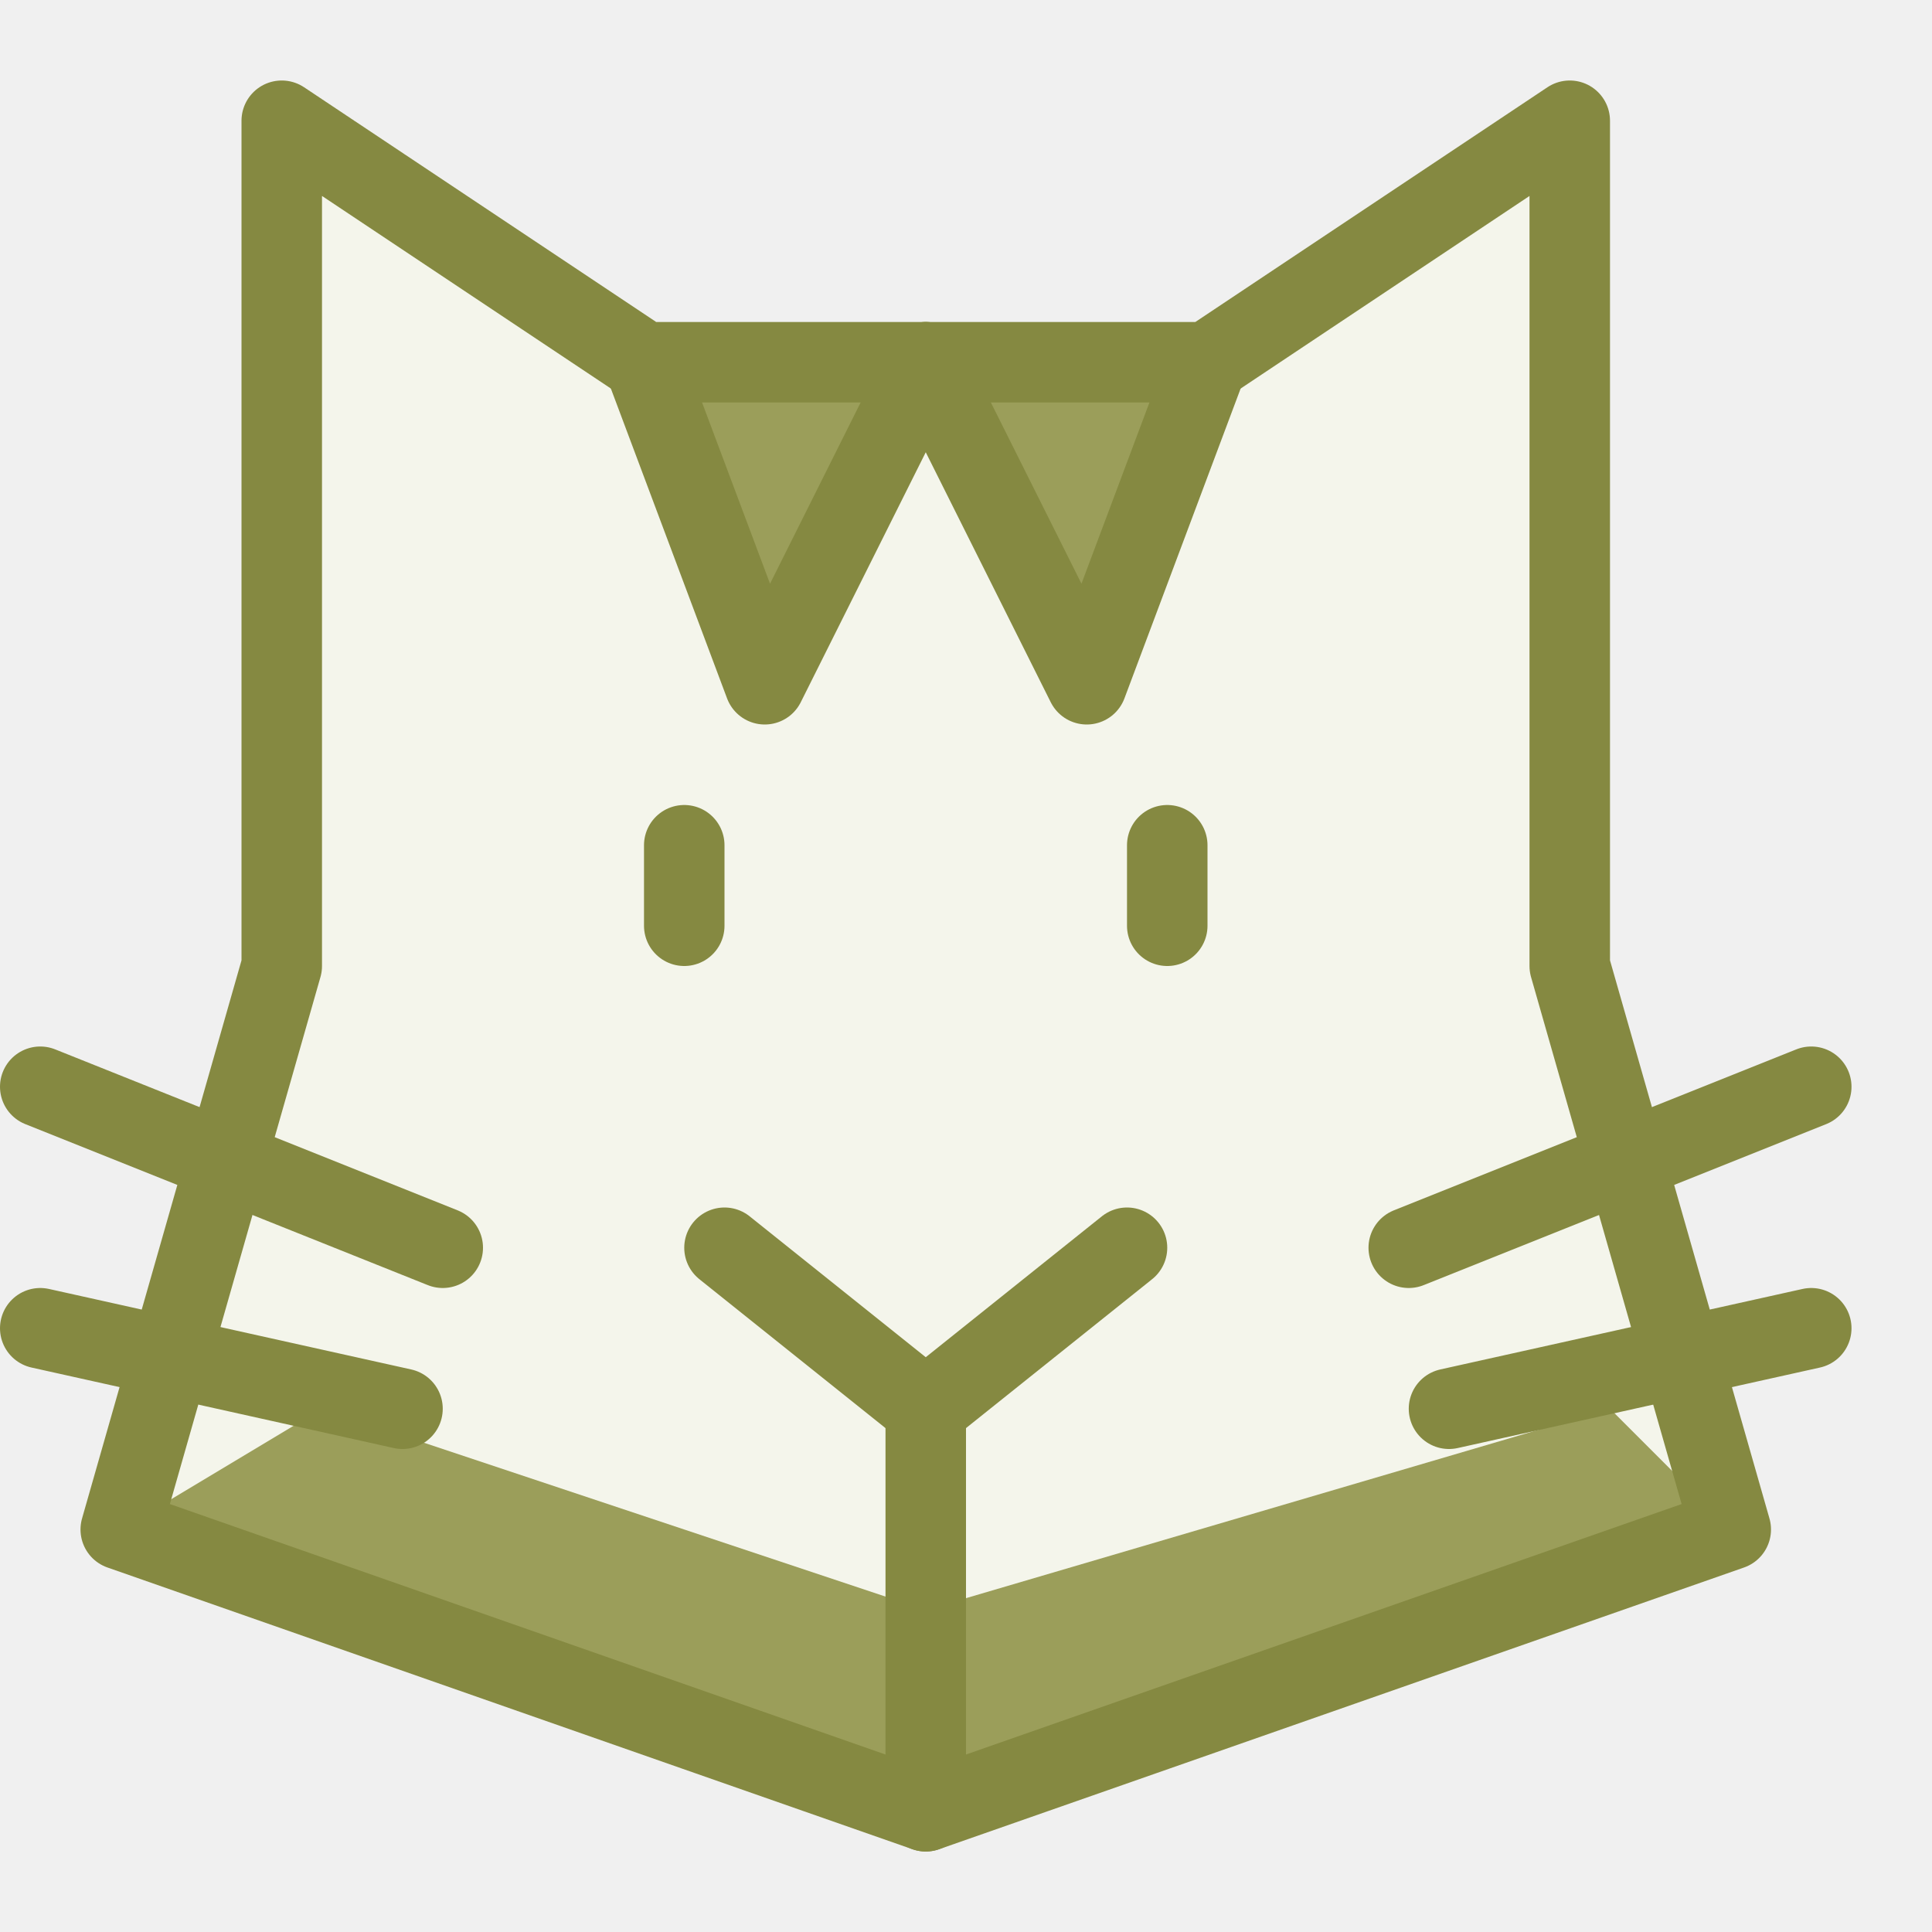
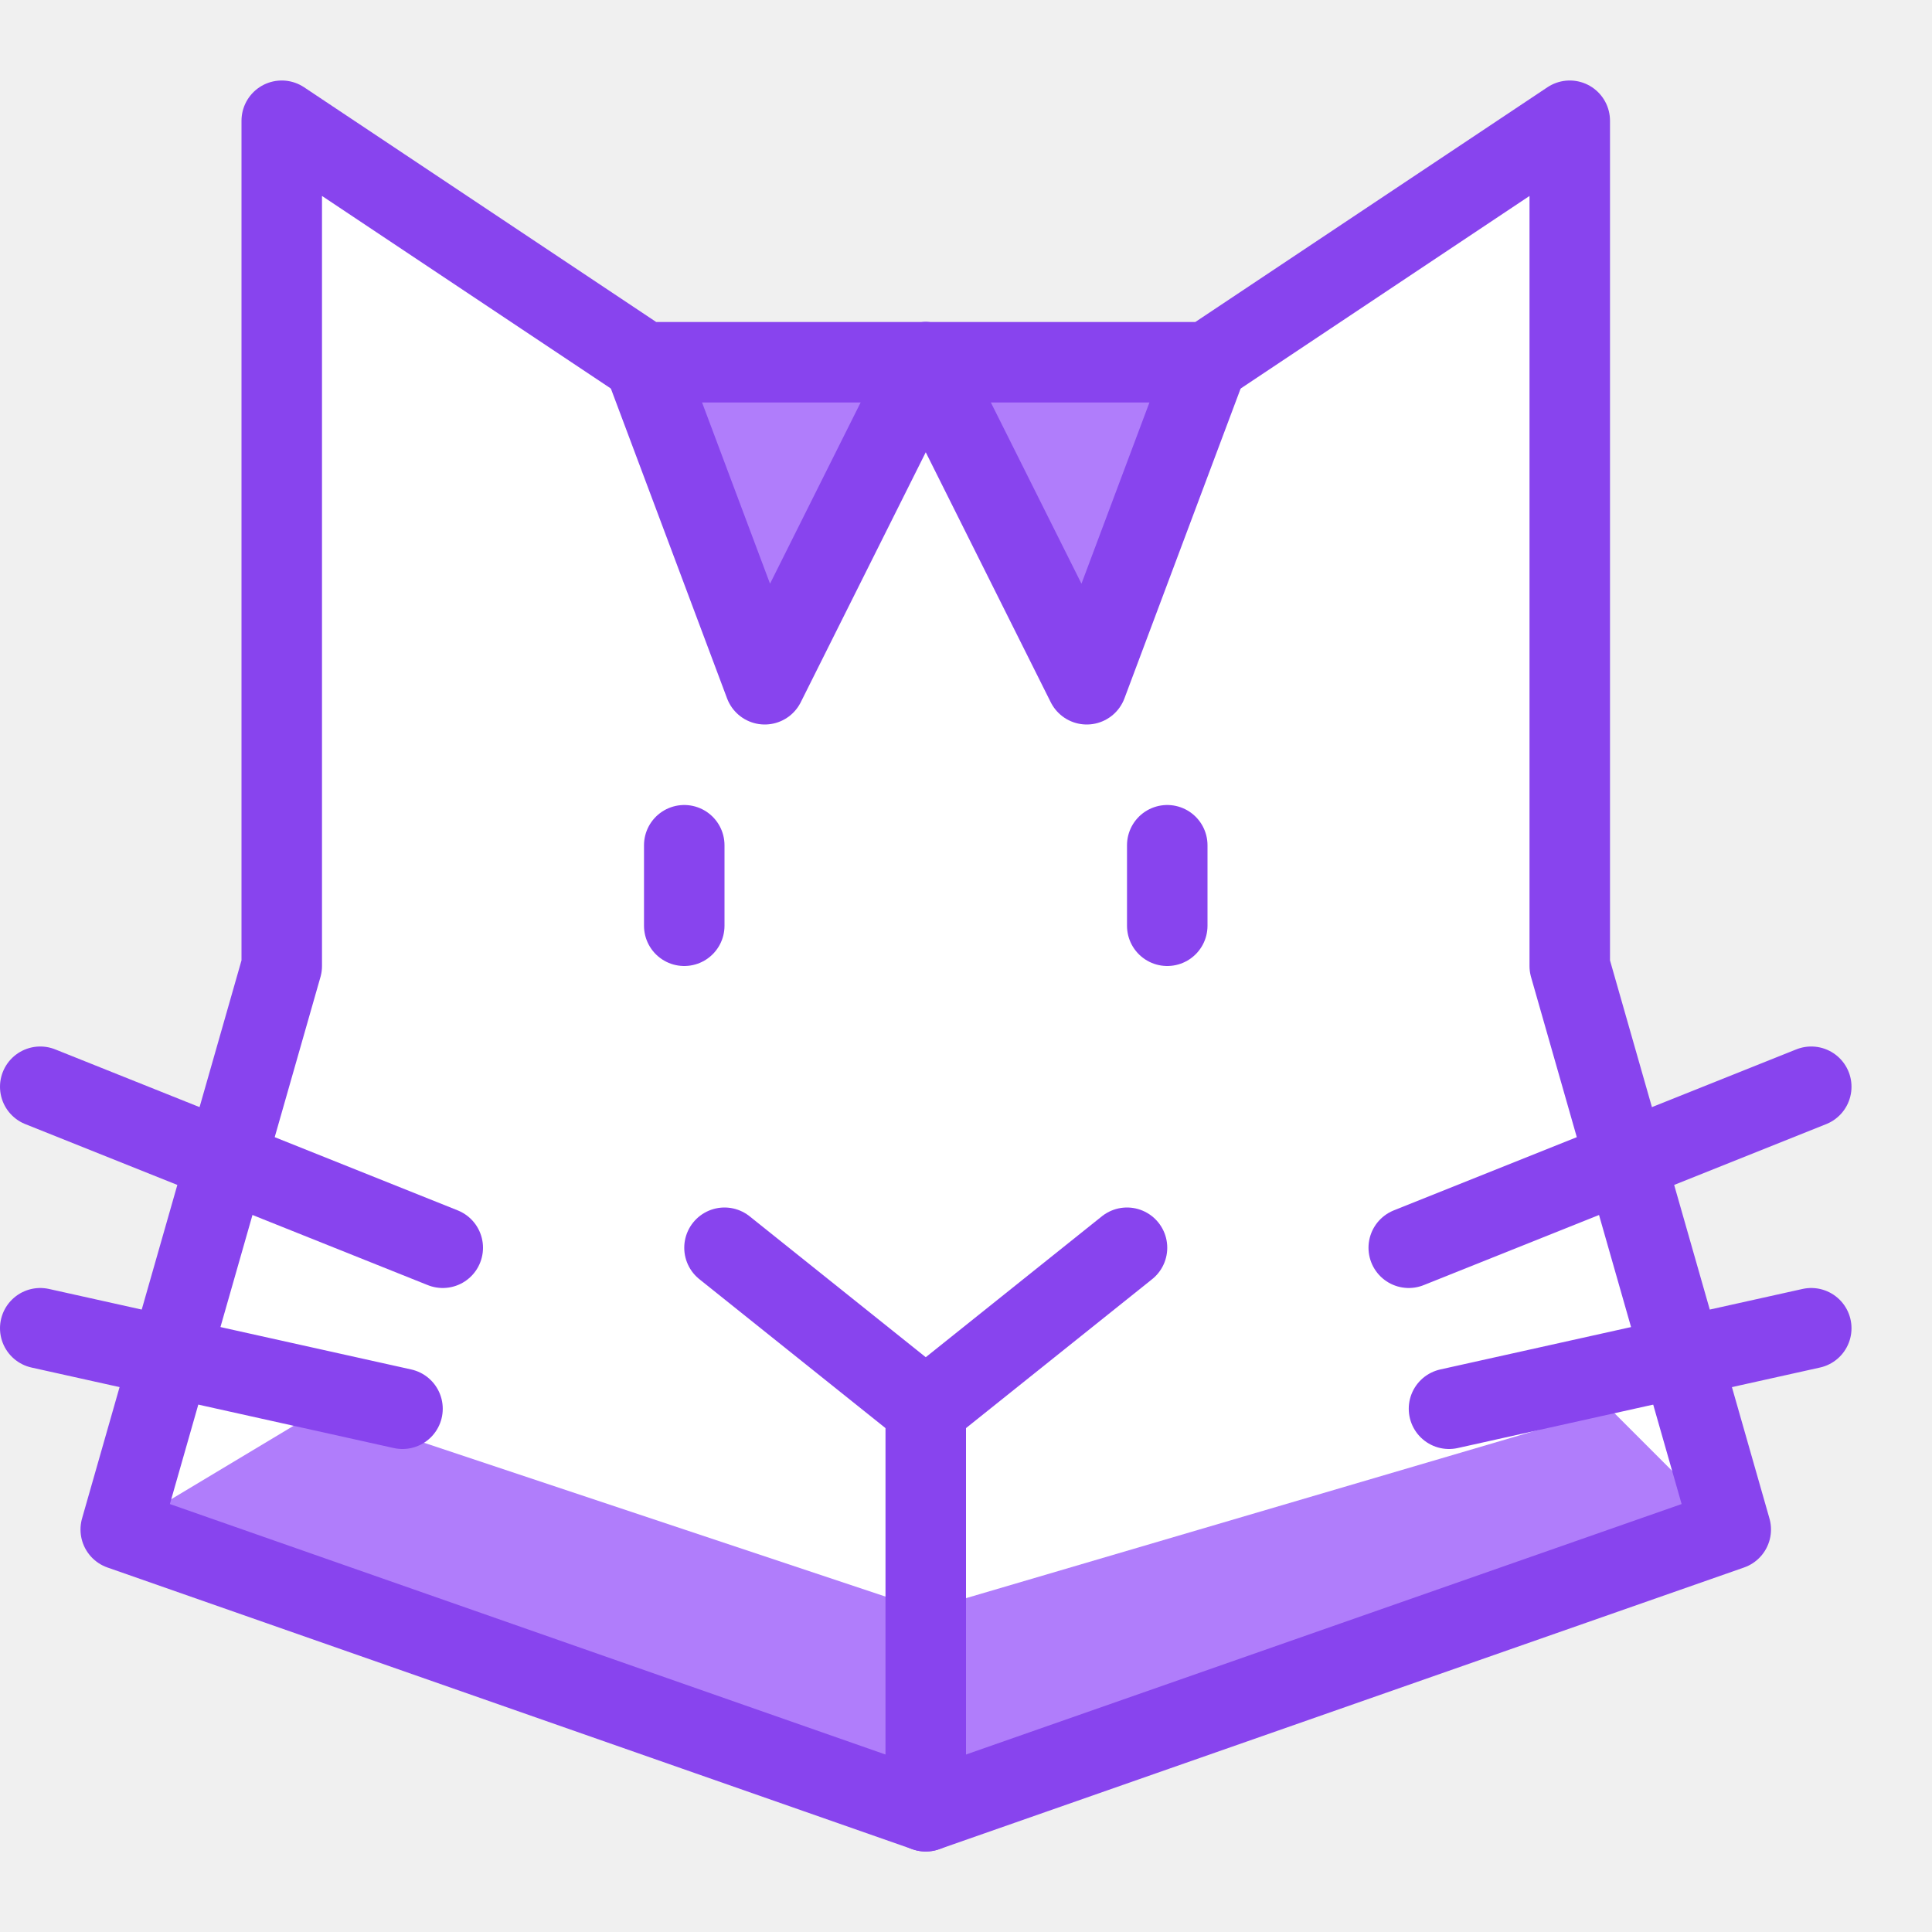
- <svg xmlns="http://www.w3.org/2000/svg" width="24" height="24" viewBox="0 0 24 24" fill="none">
-   <g clip-path="url(#clip0_1_48)">
-     <path d="M8 4.5L3.5 1.5V12L1.5 19L11.5 22.5L21.5 19L19.5 12V1.5L15 4.5H8Z" fill="#F4F5EB" />
-     <path d="M1.5 19L4 17.5L11.5 20L20 17.5L21.5 19L11.5 22.5L1.5 19Z" fill="#9B9E5A" />
-     <path d="M8 4.5L9.5 8.5L11.5 4.5" fill="#9B9E5A" />
-     <path d="M11.5 4.5L13.5 8.5L15 4.5" fill="#9B9E5A" />
-     <path d="M8 4.5L9.5 8.5L11.5 4.5" stroke="#858941" stroke-miterlimit="10" stroke-linecap="round" stroke-linejoin="round" />
-     <path d="M11.5 4.5L13.5 8.5L15 4.5" stroke="#858941" stroke-miterlimit="10" stroke-linecap="round" stroke-linejoin="round" />
-     <path d="M11.5 22.5V17.5" stroke="#858941" stroke-miterlimit="10" stroke-linecap="round" stroke-linejoin="round" />
-     <path d="M9 15.5L11.5 17.5L14 15.5" stroke="#858941" stroke-miterlimit="10" stroke-linecap="round" stroke-linejoin="round" />
-     <path d="M8.5 10.5V11.5" stroke="#858941" stroke-miterlimit="10" stroke-linecap="round" stroke-linejoin="round" />
-     <path d="M14.5 10.5V11.5" stroke="#858941" stroke-miterlimit="10" stroke-linecap="round" stroke-linejoin="round" />
-     <path d="M17.5 15.5L22.5 13.5" stroke="#858941" stroke-miterlimit="10" stroke-linecap="round" stroke-linejoin="round" />
-     <path d="M18 17.5L22.5 16.5" stroke="#858941" stroke-miterlimit="10" stroke-linecap="round" stroke-linejoin="round" />
-     <path d="M8 4.5L3.5 1.5V12L1.5 19L11.5 22.5L21.5 19L19.5 12V1.5L15 4.5H8Z" stroke="#858941" stroke-miterlimit="10" stroke-linecap="round" stroke-linejoin="round" />
-     <path d="M5.5 15.5L0.5 13.5" stroke="#858941" stroke-miterlimit="10" stroke-linecap="round" stroke-linejoin="round" />
-     <path d="M5 17.5L0.5 16.5" stroke="#858941" stroke-miterlimit="10" stroke-linecap="round" stroke-linejoin="round" />
+ <svg xmlns="http://www.w3.org/2000/svg" version="1.1" x="0px" y="0px" viewBox="0 0 24 24" style="enable-background:new 0 0 24 24;" xml:space="preserve">
+   <style type="text/css">
+ 	.st0{fill:#FFFFFF;}
+ 	.st1{fill:#B07DFB;}
+ 	.st2{fill:none;stroke:#8844EE;stroke-linecap:round;stroke-linejoin:round;stroke-miterlimit:10;}
+ 	.st3{fill:none;}
+ </style>
+   <g id="Duotone">
+     <polygon class="st0" points="8,4.5 3.5,1.5 3.5,12 1.5,19 11.5,22.5 21.5,19 19.5,12 19.5,1.5 15,4.5  " />
+     <polygon class="st1" points="1.5,19 4,17.5 11.5,20 20,17.5 21.5,19 11.5,22.5  " />
+     <polyline class="st1" points="8,4.5 9.5,8.5 11.5,4.5  " />
+     <polyline class="st1" points="11.5,4.5 13.5,8.5 15,4.5  " />
+     <polyline class="st2" points="8,4.5 9.5,8.5 11.5,4.5  " />
+     <polyline class="st2" points="11.5,4.5 13.5,8.5 15,4.5  " />
+     <line class="st2" x1="11.5" y1="22.5" x2="11.5" y2="17.5" />
+     <polyline class="st2" points="9,15.5 11.5,17.5 14,15.5  " />
+     <line class="st2" x1="8.5" y1="10.5" x2="8.5" y2="11.5" />
+     <line class="st2" x1="14.5" y1="10.5" x2="14.5" y2="11.5" />
+     <line class="st2" x1="17.5" y1="15.5" x2="22.5" y2="13.5" />
+     <line class="st2" x1="18" y1="17.5" x2="22.5" y2="16.5" />
+     <polygon class="st2" points="8,4.5 3.5,1.5 3.5,12 1.5,19 11.5,22.5 21.5,19 19.5,12 19.5,1.5 15,4.5  " />
+     <line class="st2" x1="5.5" y1="15.5" x2="0.5" y2="13.5" />
+     <line class="st2" x1="5" y1="17.5" x2="0.5" y2="16.5" />
  </g>
-   <defs>
-     <clipPath id="clip0_1_48">
-       <rect width="24" height="24" fill="white" />
-     </clipPath>
-   </defs>
+   <g id="Frames-24px">
+     <rect class="st3" width="24" height="24" />
+   </g>
</svg>
